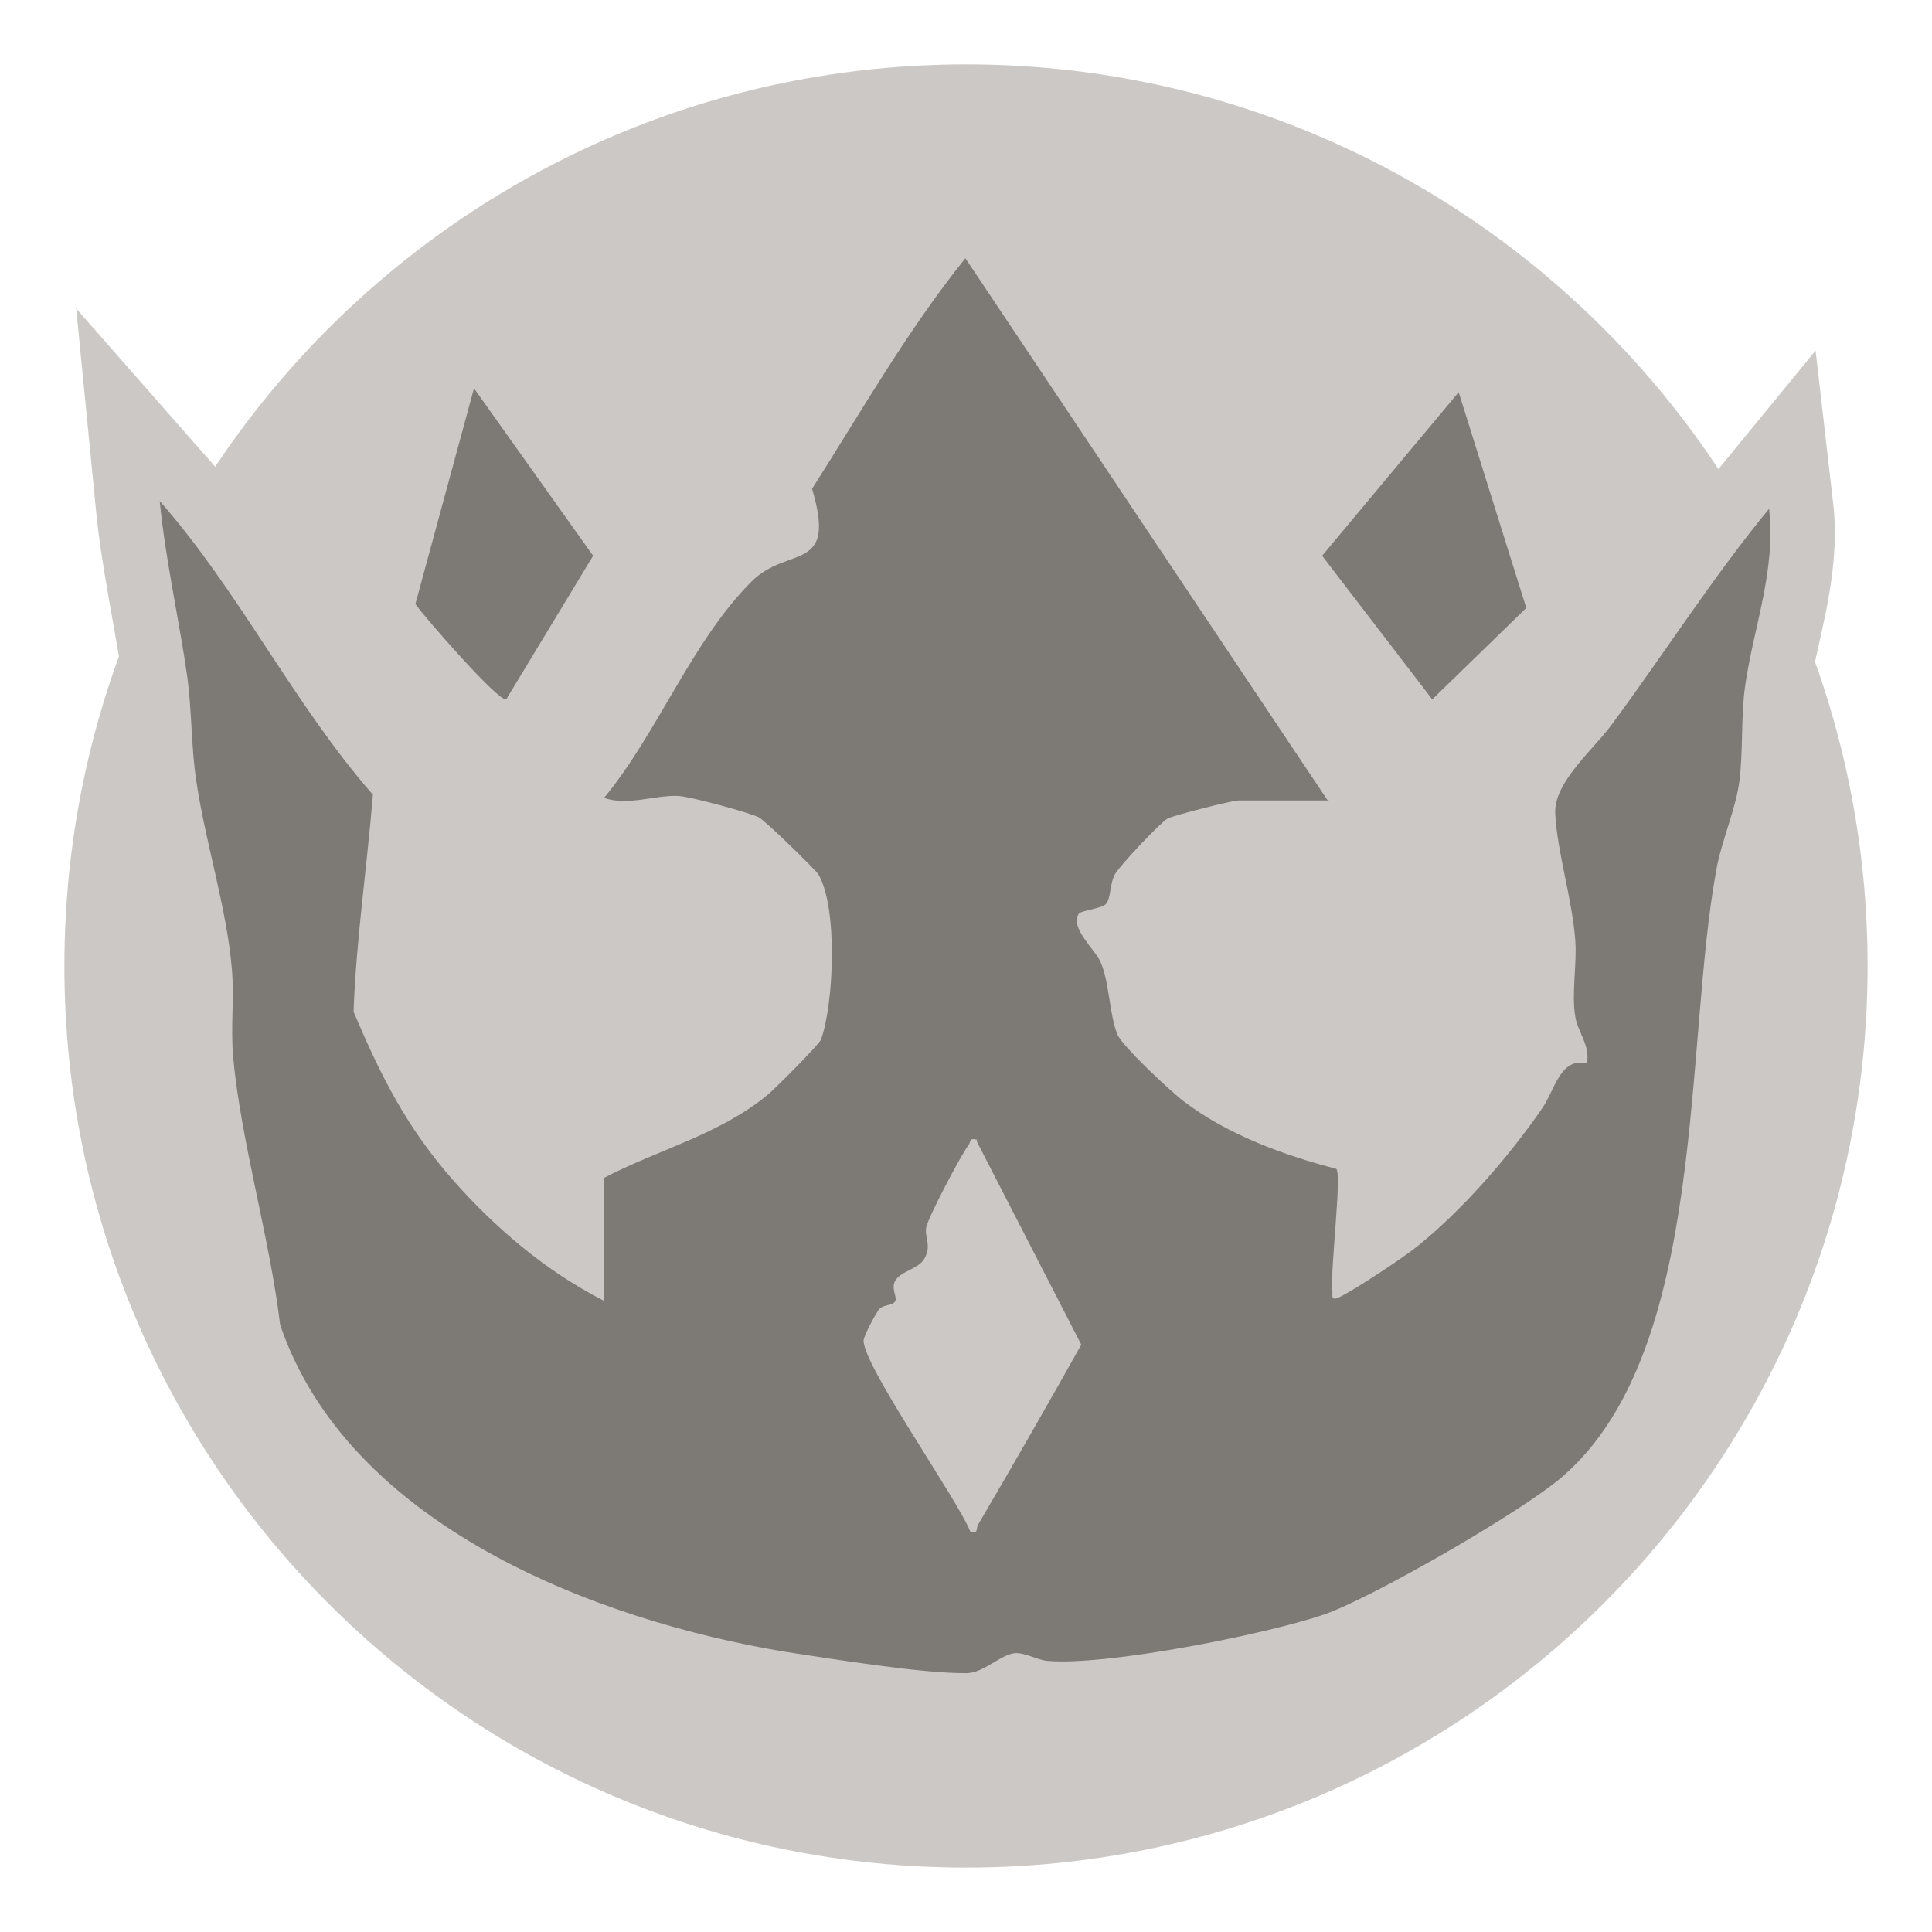
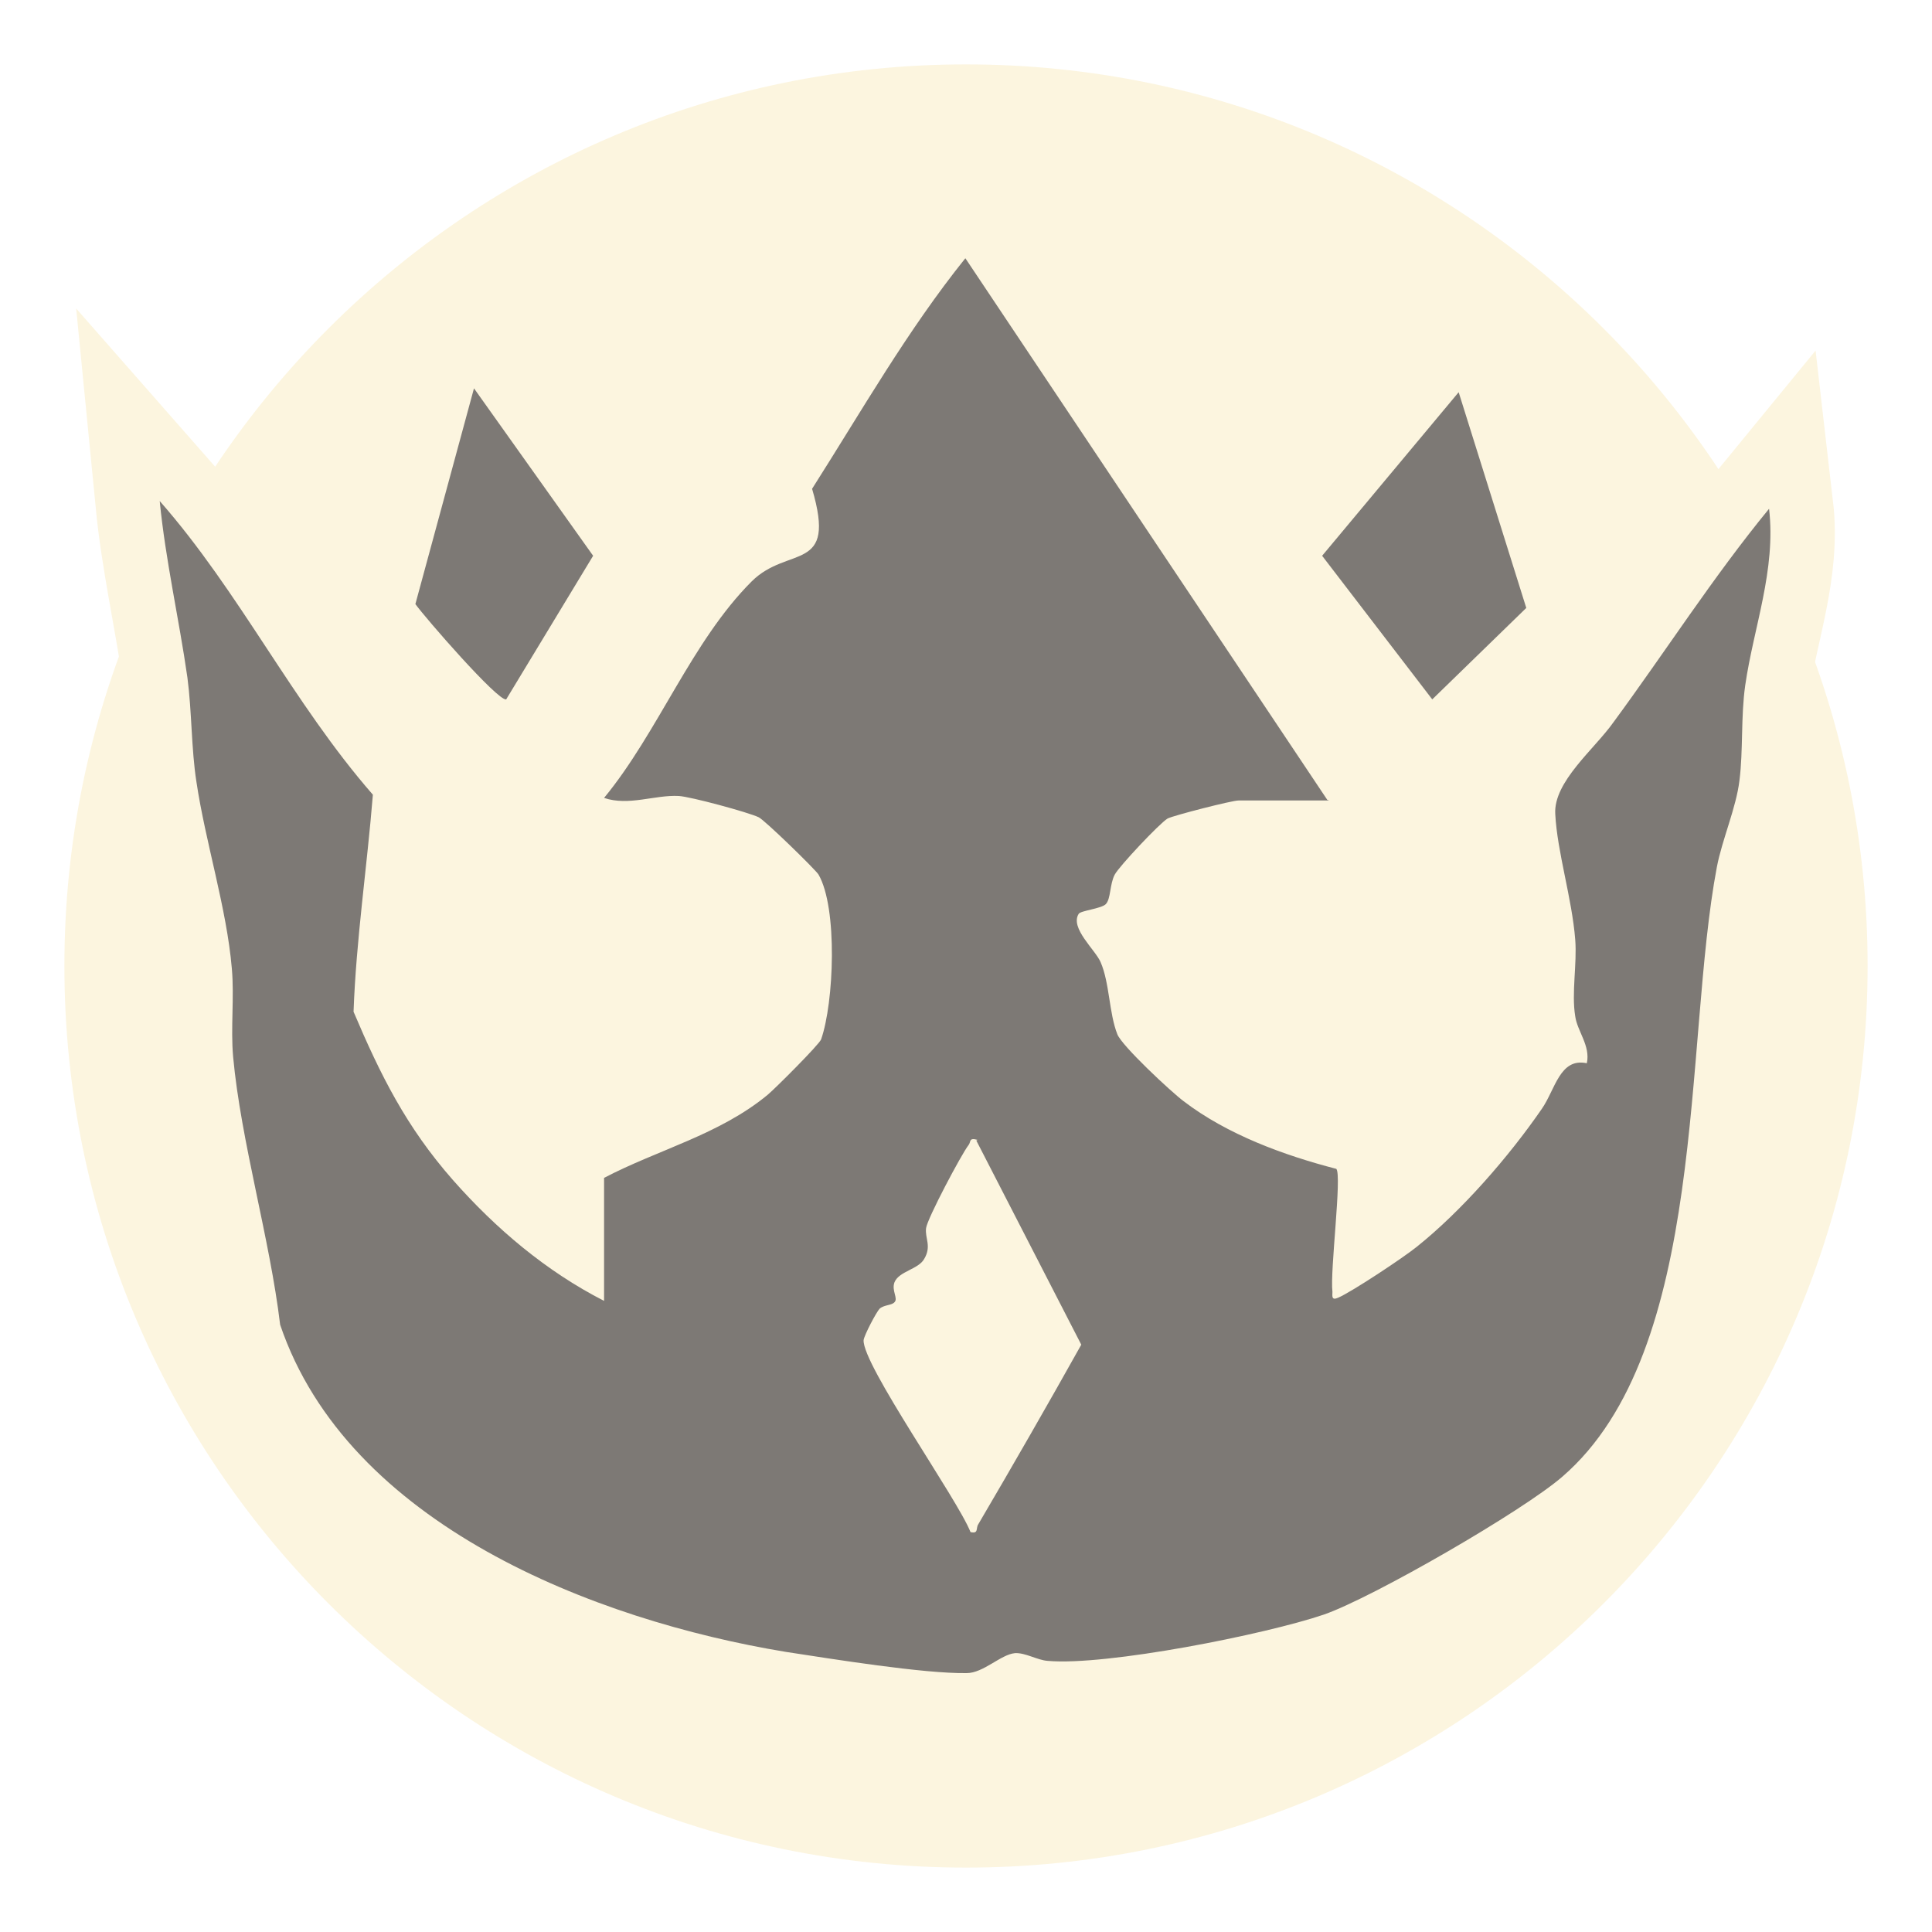
<svg xmlns="http://www.w3.org/2000/svg" id="Layer_2" data-name="Layer 2" viewBox="0 0 30 30">
  <defs>
    <style>
      .cls-1 { fill: #7d7975; }
    </style>
  </defs>
  <g id="Layer_1-2" data-name="Layer 1">
-     <circle cx="15" cy="15" r="14" fill="#ccc8c6" />
-     <g transform="translate(2.5,4.02)" stroke="#ccc8c6" stroke-width="2">
+     <circle cx="15" cy="15" r="14" fill="#FCF5DF" />
+     <g transform="translate(2.5,4.02)" stroke="#FCF5DF" stroke-width="2">
      <path class="cls-1" d="M18.14,8.41h-1.41c-.1,0-1,.23-1.1.28-.13.08-.75.74-.82.87-.08.15-.06.38-.14.46-.07.07-.39.1-.42.15-.14.22.26.56.34.75.14.32.13.79.26,1.12.07.18.83.89,1.03,1.04.68.52,1.56.84,2.37,1.05.09.1-.1,1.59-.06,1.91,0,.06-.02.14.09.09.21-.09,1.01-.62,1.22-.79.7-.56,1.43-1.4,1.94-2.14.21-.3.28-.8.7-.71.06-.27-.15-.5-.18-.73-.06-.36.03-.81,0-1.19-.05-.64-.28-1.36-.31-1.95-.03-.5.61-1.01.9-1.42.81-1.1,1.55-2.26,2.42-3.32.11.95-.24,1.84-.37,2.74-.07.49-.03,1.01-.09,1.48-.05.42-.27.92-.35,1.34-.52,2.74-.13,7.51-2.4,9.47-.61.53-2.93,1.87-3.7,2.14-.91.31-3.38.8-4.29.72-.16-.01-.35-.13-.51-.12-.22.02-.49.31-.75.31-.67.01-2.09-.22-2.81-.33-2.97-.49-6.8-1.98-7.85-5.08-.16-1.34-.61-2.85-.73-4.16-.04-.45.02-.92-.02-1.37-.08-.94-.41-1.96-.55-2.9-.08-.51-.07-1.09-.14-1.62-.13-.91-.34-1.82-.43-2.74,1.24,1.41,2.07,3.14,3.31,4.56-.09,1.12-.26,2.25-.3,3.37.42.99.82,1.79,1.54,2.61.67.76,1.45,1.42,2.35,1.88v-1.91c.84-.44,1.79-.67,2.54-1.29.12-.1.8-.78.83-.86.2-.57.26-2.04-.04-2.56-.05-.08-.84-.85-.93-.89-.17-.08-1.06-.32-1.24-.33-.37-.02-.78.16-1.16.03.84-1.02,1.36-2.43,2.29-3.36.57-.57,1.33-.12.94-1.44.77-1.21,1.48-2.46,2.38-3.58l5.62,8.41ZM12.68,13.68c-.14-.04-.1.03-.14.08-.11.14-.64,1.14-.66,1.29-.02.16.09.28-.03.48-.09.16-.39.19-.46.36-.05.13.06.25,0,.31-.04.05-.16.04-.23.1-.05.05-.24.41-.25.49-.02.38,1.46,2.47,1.66,2.98.13.03.08-.06.12-.12.54-.92,1.08-1.86,1.6-2.79l-1.63-3.17Z" />
      <polygon class="cls-1" points="20.15 2.07 21.2 5.42 19.74 6.84 18.03 4.61 20.15 2.07" />
      <path class="cls-1" d="M4.86,2.01l1.85,2.6-1.35,2.23c-.13.03-1.26-1.27-1.41-1.48l.91-3.35Z" />
    </g>
    <g transform="translate(2.5,4.02)">
      <path class="cls-1" d="M18.14,8.41h-1.41c-.1,0-1,.23-1.1.28-.13.08-.75.74-.82.87-.08.15-.06.38-.14.46-.07.07-.39.1-.42.15-.14.22.26.56.34.75.14.32.13.79.26,1.12.07.18.83.89,1.03,1.04.68.52,1.56.84,2.37,1.05.09.1-.1,1.59-.06,1.91,0,.06-.02.14.09.09.21-.09,1.01-.62,1.22-.79.7-.56,1.43-1.4,1.94-2.14.21-.3.28-.8.7-.71.06-.27-.15-.5-.18-.73-.06-.36.03-.81,0-1.19-.05-.64-.28-1.36-.31-1.95-.03-.5.61-1.01.9-1.42.81-1.1,1.55-2.26,2.42-3.32.11.95-.24,1.84-.37,2.74-.07.49-.03,1.01-.09,1.48-.05.42-.27.92-.35,1.34-.52,2.74-.13,7.51-2.4,9.47-.61.53-2.93,1.87-3.7,2.14-.91.31-3.38.8-4.29.72-.16-.01-.35-.13-.51-.12-.22.02-.49.31-.75.31-.67.01-2.09-.22-2.81-.33-2.97-.49-6.8-1.98-7.85-5.08-.16-1.34-.61-2.85-.73-4.16-.04-.45.02-.92-.02-1.37-.08-.94-.41-1.96-.55-2.9-.08-.51-.07-1.09-.14-1.62-.13-.91-.34-1.82-.43-2.74,1.24,1.41,2.07,3.14,3.31,4.56-.09,1.12-.26,2.25-.3,3.37.42.99.82,1.79,1.54,2.61.67.76,1.45,1.42,2.35,1.88v-1.91c.84-.44,1.79-.67,2.54-1.29.12-.1.8-.78.83-.86.2-.57.26-2.04-.04-2.56-.05-.08-.84-.85-.93-.89-.17-.08-1.06-.32-1.24-.33-.37-.02-.78.16-1.16.03.84-1.02,1.36-2.43,2.29-3.36.57-.57,1.33-.12.94-1.44.77-1.21,1.48-2.46,2.38-3.58l5.62,8.41ZM12.68,13.68c-.14-.04-.1.03-.14.08-.11.14-.64,1.14-.66,1.29-.02.16.09.28-.03.48-.09.16-.39.19-.46.36-.05.13.06.25,0,.31-.04.05-.16.04-.23.1-.05.05-.24.41-.25.49-.02.38,1.46,2.47,1.66,2.98.13.03.08-.06.12-.12.54-.92,1.08-1.86,1.6-2.79l-1.63-3.17Z" />
      <polygon class="cls-1" points="20.15 2.07 21.2 5.42 19.74 6.84 18.03 4.61 20.15 2.07" />
      <path class="cls-1" d="M4.86,2.01l1.85,2.6-1.35,2.23c-.13.03-1.26-1.27-1.41-1.48l.91-3.35Z" />
    </g>
  </g>
</svg>
